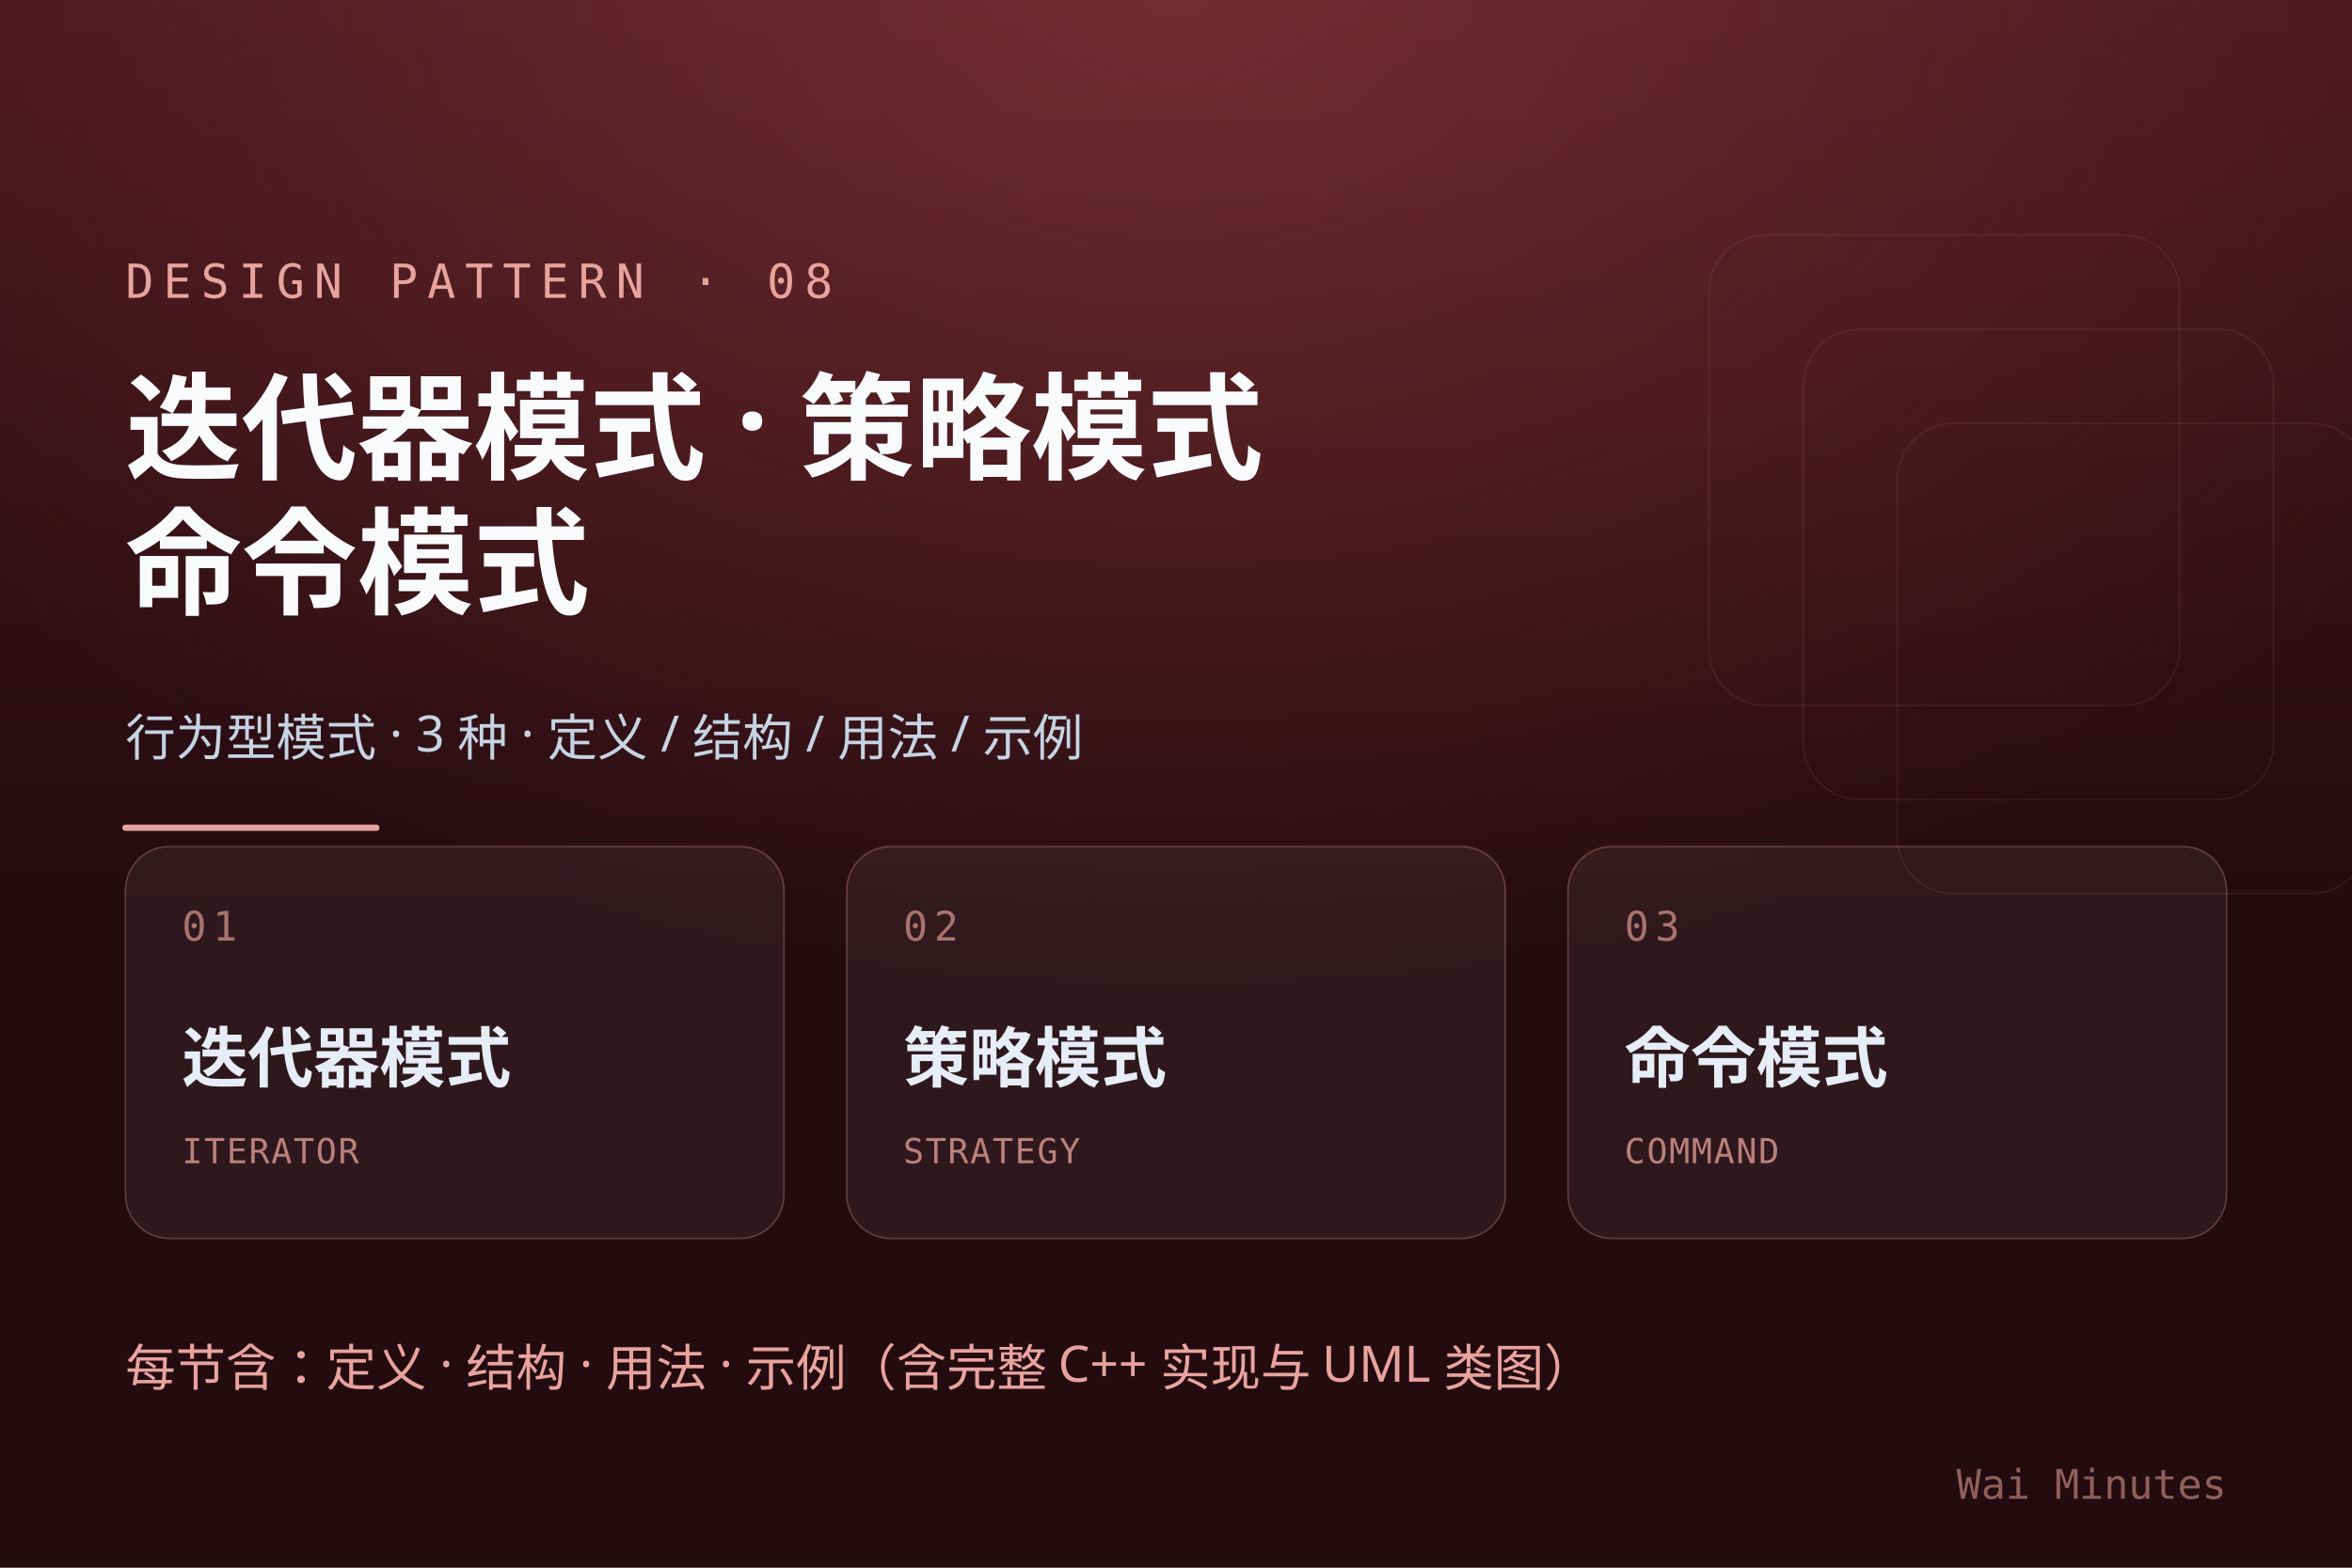
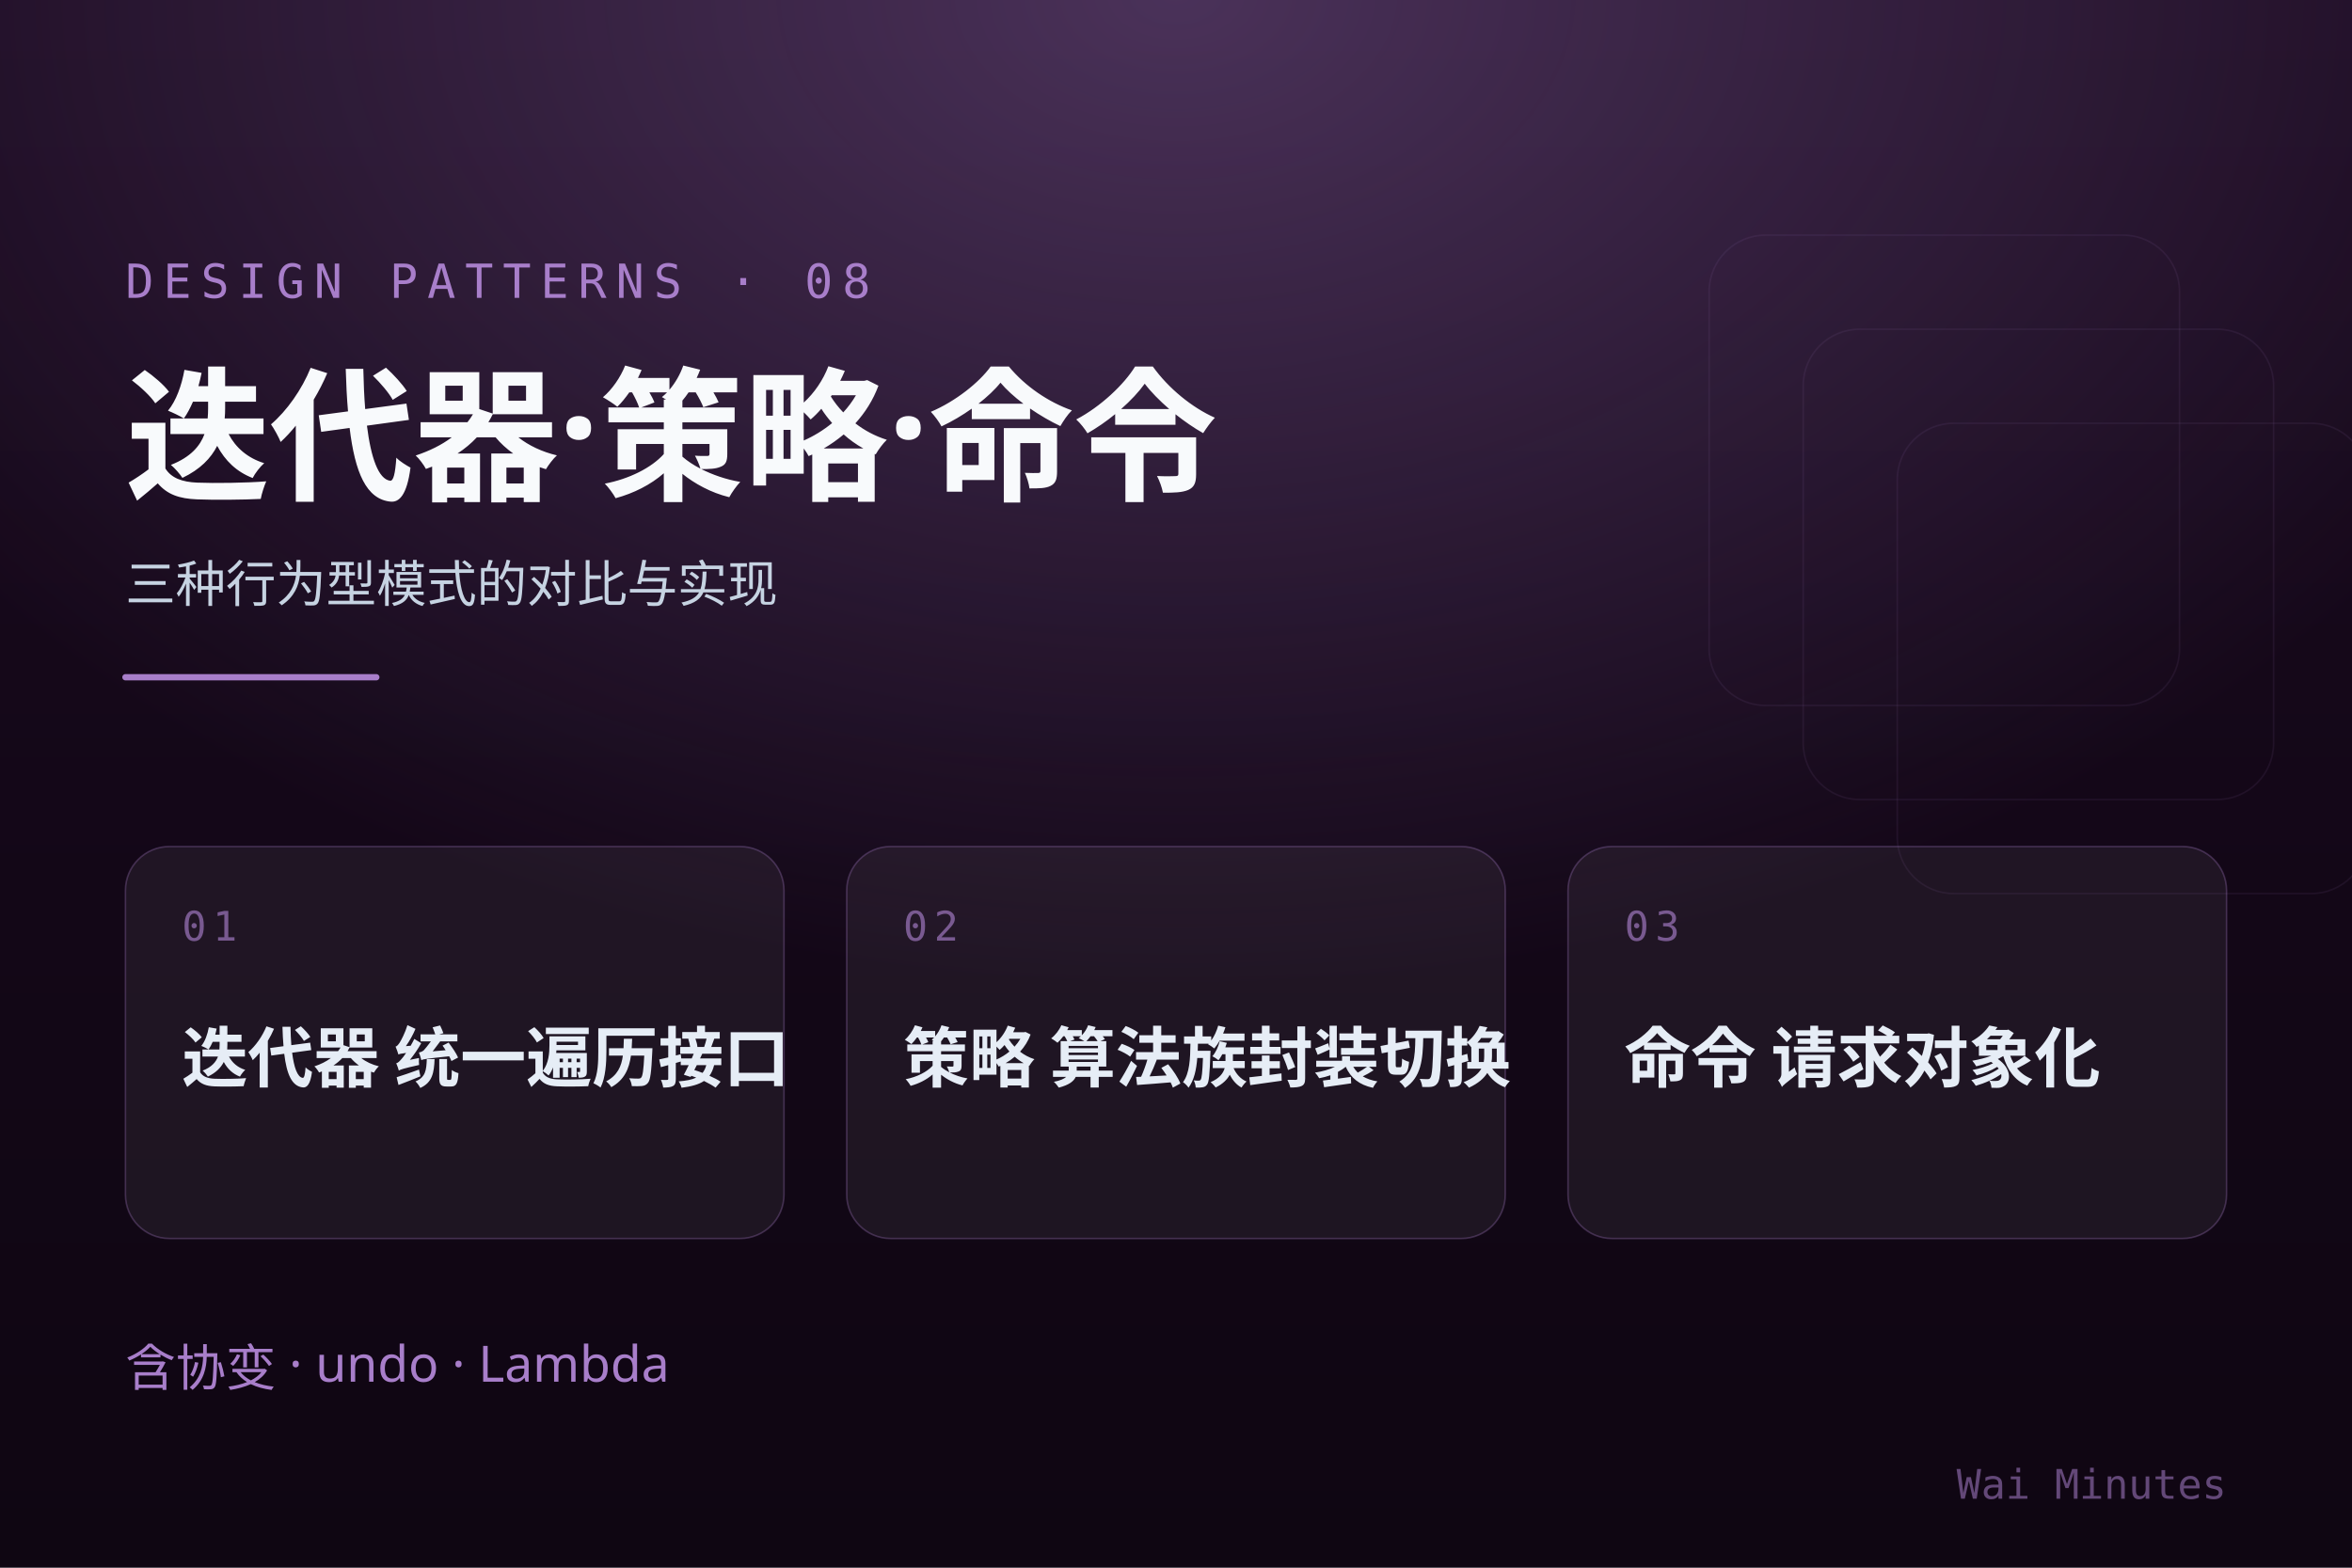
<svg xmlns="http://www.w3.org/2000/svg" width="1500" height="1000" viewBox="0 0 1500 1000" role="img" aria-labelledby="t d">
  <defs>
    <linearGradient id="bg" x1="0" y1="0" x2="0" y2="1">
-       <stop offset="0" stop-color="#46161f" />
-       <stop offset="0.58" stop-color="#230b10" />
-       <stop offset="1" stop-color="#230b10" />
+       <stop offset="0" stop-color="#1a0a1f" />
+       <stop offset="0.58" stop-color="#130717" />
+       <stop offset="1" stop-color="#0f0612" />
    </linearGradient>
    <radialGradient id="glow" cx="0.5" cy="0" r="0.9">
-       <stop offset="0" stop-color="#c8564f" stop-opacity="0.34" />
-       <stop offset="0.7" stop-color="#c8564f" stop-opacity="0" />
+       <stop offset="0" stop-color="#a87eca" stop-opacity="0.34" />
+       <stop offset="0.7" stop-color="#a87eca" stop-opacity="0" />
    </radialGradient>
    <style>.sans { font-family: 'Microsoft YaHei','PingFang SC','Hiragino Sans GB','Noto Sans SC','Source Han Sans SC',sans-serif; } .mono { font-family: 'Cascadia Mono','Consolas','SFMono-Regular',monospace; }</style>
  </defs>
  <rect width="1500" height="1000" fill="url(#bg)" />
  <rect width="1500" height="1000" fill="url(#glow)" />
-   <g opacity="0.5" stroke="#e8a39d" stroke-opacity="0.18" fill="none">
+   <g opacity="0.5" stroke="#a87eca" stroke-opacity="0.18" fill="none">
    <rect x="1090" y="150" width="300" height="300" rx="36" />
    <rect x="1150" y="210" width="300" height="300" rx="36" />
    <rect x="1210" y="270" width="300" height="300" rx="36" />
  </g>
-   <text class="mono" x="80" y="190" fill="#e8a39d" font-size="30" letter-spacing="6">DESIGN PATTERN · 08</text>
-   <text class="sans" x="80" y="300" fill="#f8fafc" font-size="74" font-weight="700">迭代器模式 · 策略模式</text>
-   <text class="sans" x="80" y="386" fill="#f8fafc" font-size="74" font-weight="700">命令模式</text>
-   <text class="sans" x="80" y="482" fill="#c6d3e2" font-size="32">行为型模式 · 3 种 · 定义 / 结构 / 用法 / 示例</text>
-   <line x1="80" y1="528" x2="240" y2="528" stroke="#e8a39d" stroke-width="4" stroke-linecap="round" />
+   <text class="mono" x="80" y="190" fill="#a87eca" font-size="30" letter-spacing="6">DESIGN PATTERNS · 08</text>
+   <text class="sans" x="80" y="312" fill="#f8fafc" font-size="92" font-weight="700">迭代器·策略·命令</text>
+   <text class="sans" x="80" y="384" fill="#c6d3e2" font-size="32">三种行为型模式的对比与实现</text>
+   <line x1="80" y1="432" x2="240" y2="432" stroke="#a87eca" stroke-width="4" stroke-linecap="round" />
  <g>
-     <rect x="80" y="540" width="420" height="250" rx="28" fill="#ffffff" fill-opacity="0.055" stroke="#e8a39d" stroke-opacity="0.30" />
-     <text class="mono" x="116" y="600" fill="#e8a39d" fill-opacity="0.65" font-size="26" letter-spacing="4">01</text>
-     <text class="sans" x="116" y="690" fill="#e6edf6" font-size="42" font-weight="600">迭代器模式</text>
-     <text class="mono" x="116" y="742" fill="#e8a39d" fill-opacity="0.75" font-size="22" letter-spacing="1">ITERATOR</text>
+     <rect x="80" y="540" width="420" height="250" rx="28" fill="#ffffff" fill-opacity="0.055" stroke="#a87eca" stroke-opacity="0.30" />
+     <text class="mono" x="116" y="600" fill="#a87eca" fill-opacity="0.65" font-size="26" letter-spacing="4">01</text>
+     <text class="sans" x="116" y="690" fill="#e6edf6" font-size="42" font-weight="600">迭代器 统一遍历接口</text>
+     <text class="mono" x="116" y="742" fill="#a87eca" fill-opacity="0.75" font-size="22" letter-spacing="1"> </text>
  </g>
  <g>
-     <rect x="540" y="540" width="420" height="250" rx="28" fill="#ffffff" fill-opacity="0.055" stroke="#e8a39d" stroke-opacity="0.30" />
-     <text class="mono" x="576" y="600" fill="#e8a39d" fill-opacity="0.65" font-size="26" letter-spacing="4">02</text>
-     <text class="sans" x="576" y="690" fill="#e6edf6" font-size="42" font-weight="600">策略模式</text>
-     <text class="mono" x="576" y="742" fill="#e8a39d" fill-opacity="0.75" font-size="22" letter-spacing="1">STRATEGY</text>
+     <rect x="540" y="540" width="420" height="250" rx="28" fill="#ffffff" fill-opacity="0.055" stroke="#a87eca" stroke-opacity="0.30" />
+     <text class="mono" x="576" y="600" fill="#a87eca" fill-opacity="0.65" font-size="26" letter-spacing="4">02</text>
+     <text class="sans" x="576" y="690" fill="#e6edf6" font-size="42" font-weight="600">策略 算法族封装切换</text>
+     <text class="mono" x="576" y="742" fill="#a87eca" fill-opacity="0.75" font-size="22" letter-spacing="1"> </text>
  </g>
  <g>
-     <rect x="1000" y="540" width="420" height="250" rx="28" fill="#ffffff" fill-opacity="0.055" stroke="#e8a39d" stroke-opacity="0.30" />
-     <text class="mono" x="1036" y="600" fill="#e8a39d" fill-opacity="0.65" font-size="26" letter-spacing="4">03</text>
-     <text class="sans" x="1036" y="690" fill="#e6edf6" font-size="42" font-weight="600">命令模式</text>
-     <text class="mono" x="1036" y="742" fill="#e8a39d" fill-opacity="0.75" font-size="22" letter-spacing="1">COMMAND</text>
+     <rect x="1000" y="540" width="420" height="250" rx="28" fill="#ffffff" fill-opacity="0.055" stroke="#a87eca" stroke-opacity="0.30" />
+     <text class="mono" x="1036" y="600" fill="#a87eca" fill-opacity="0.65" font-size="26" letter-spacing="4">03</text>
+     <text class="sans" x="1036" y="690" fill="#e6edf6" font-size="42" font-weight="600">命令 请求对象化</text>
+     <text class="mono" x="1036" y="742" fill="#a87eca" fill-opacity="0.75" font-size="22" letter-spacing="1"> </text>
  </g>
-   <text class="sans" x="80" y="884" fill="#e8a39d" font-size="32">每节含：定义 · 结构 · 用法 · 示例（含完整 C++ 实现与 UML 类图）</text>
-   <text class="mono" x="1420" y="956" fill="#e8a39d" fill-opacity="0.55" font-size="26" text-anchor="end">Wai Minutes</text>
+   <text class="sans" x="80" y="884" fill="#a87eca" font-size="32">含协变 · undo · Lambda</text>
+   <text class="mono" x="1420" y="956" fill="#a87eca" fill-opacity="0.55" font-size="26" text-anchor="end">Wai Minutes</text>
</svg>
